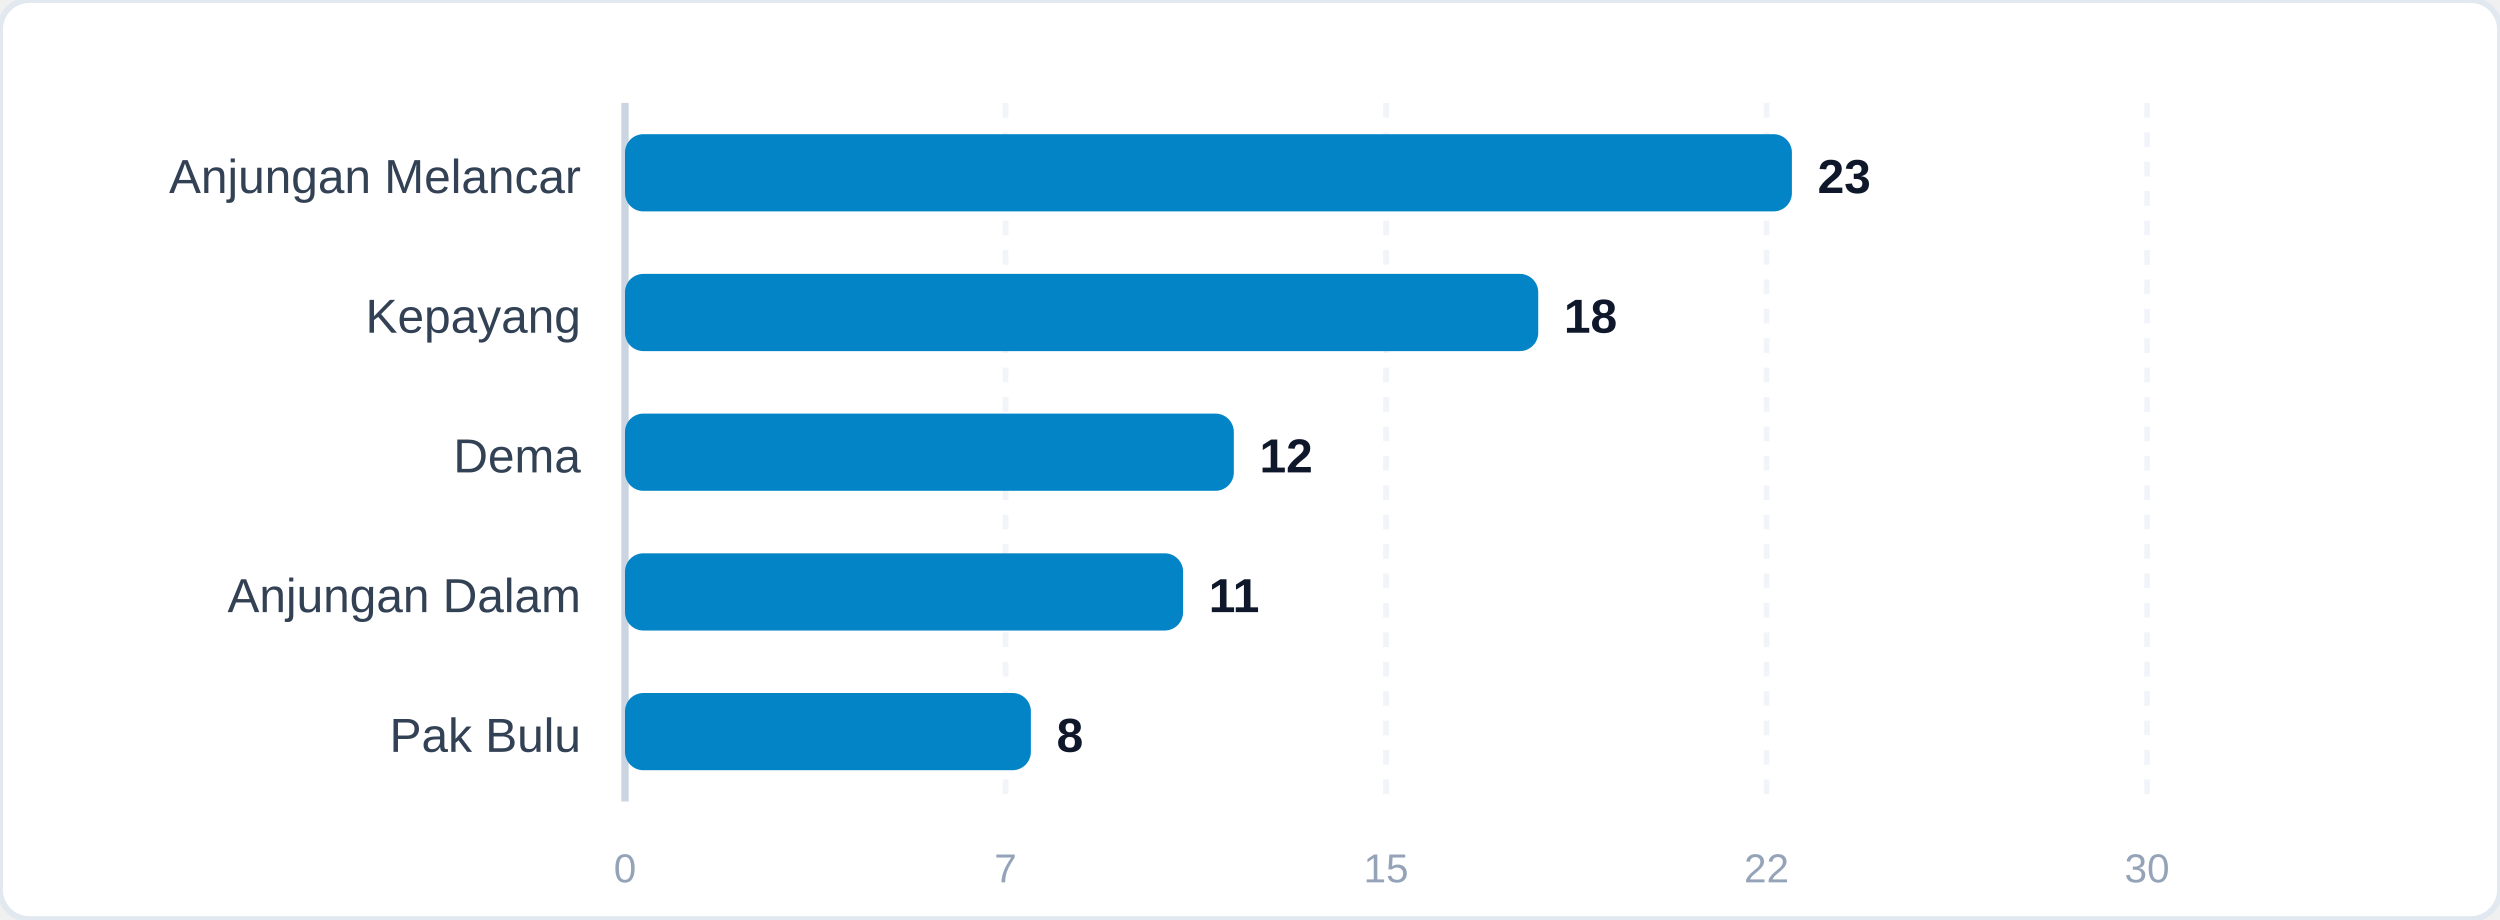
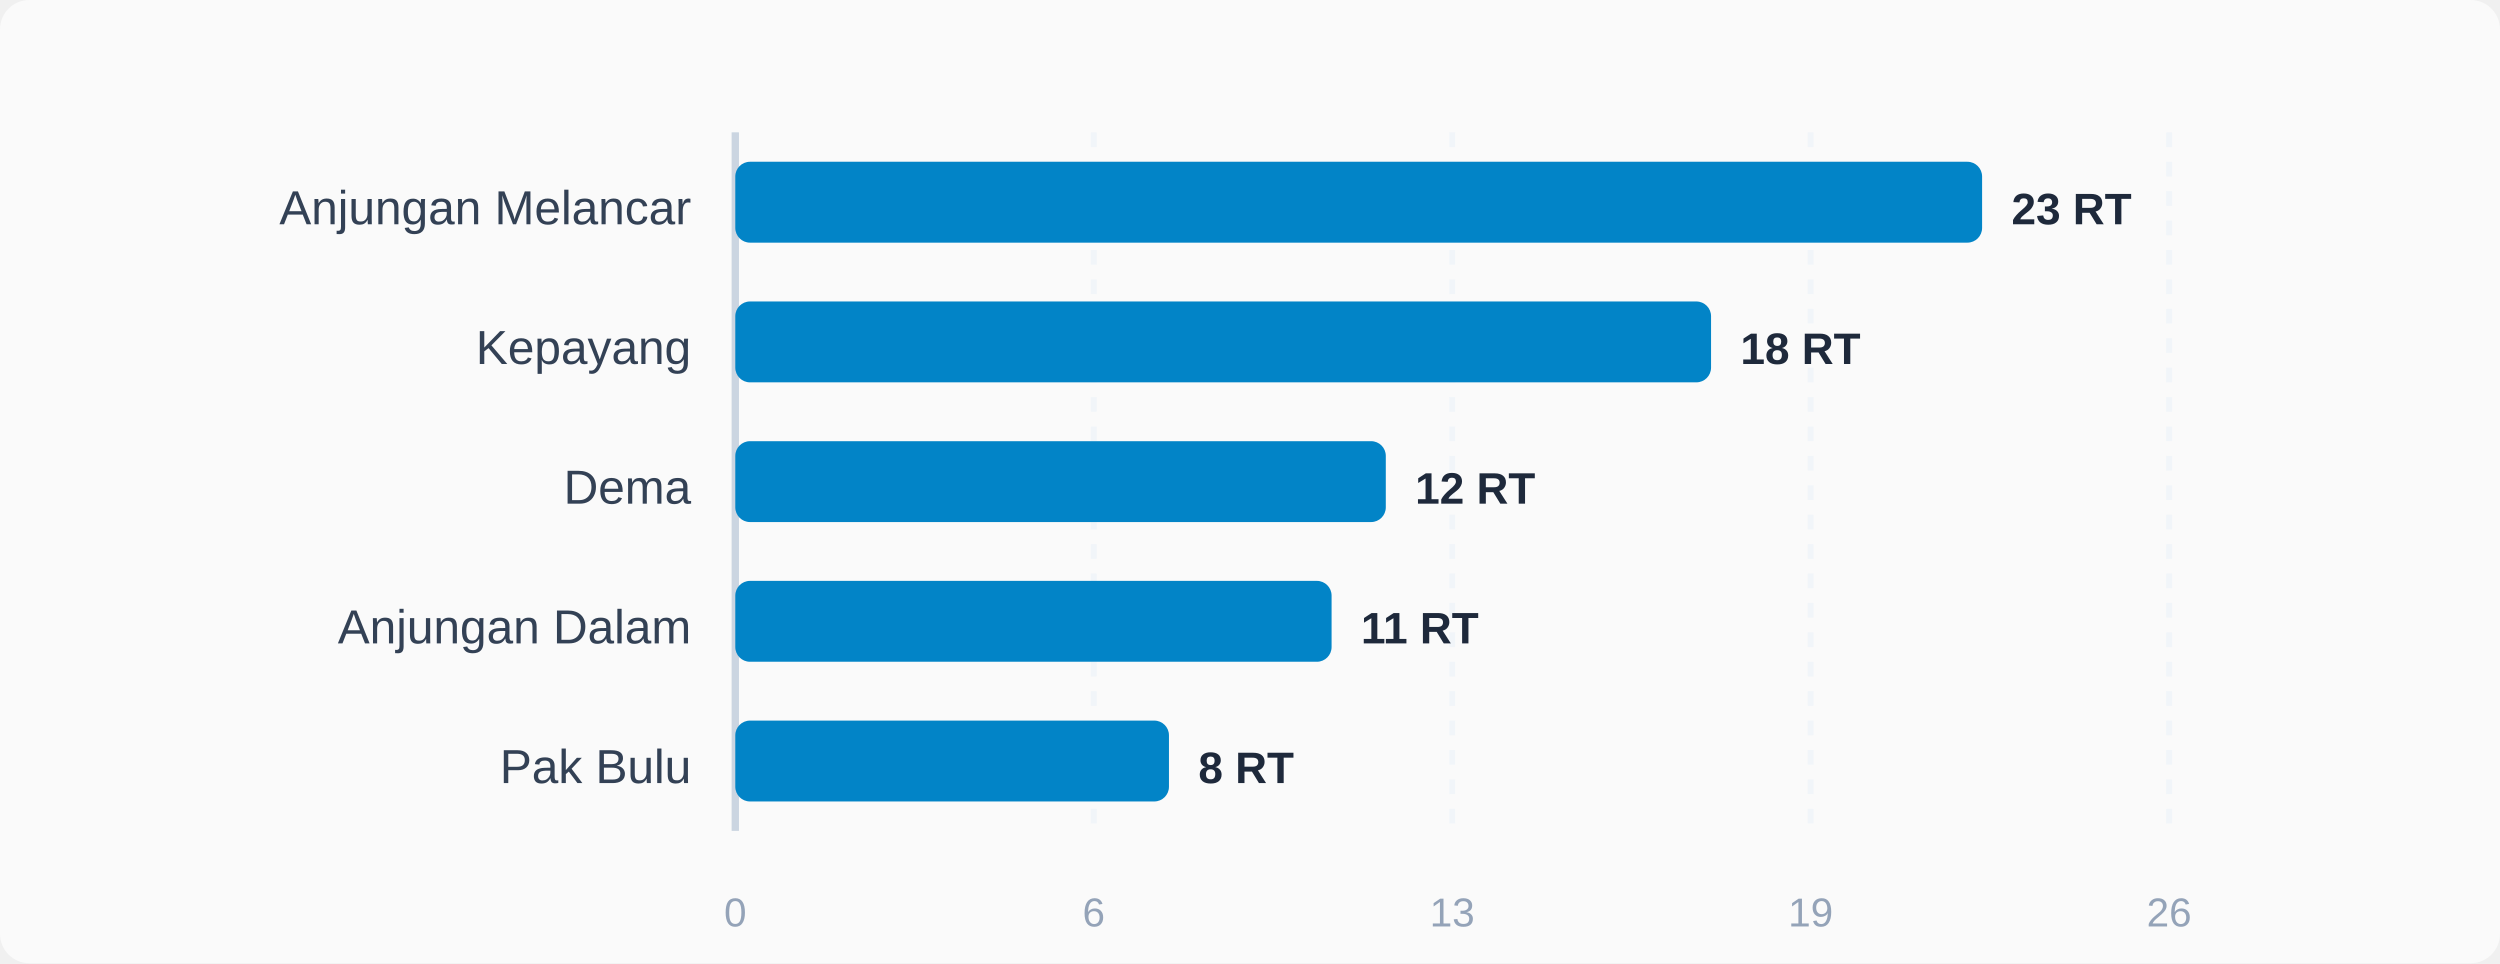
- <svg xmlns="http://www.w3.org/2000/svg" viewBox="0 0 340 125" width="100%" style="font-family: 'Liberation Sans', Arial, sans-serif;">
-   <rect width="340" height="125" rx="4" fill="#FFFFFF" stroke="#E2E8F0" stroke-width="0.8" />
-   <line x1="85.0" y1="14" x2="85.0" y2="109" stroke="#F1F5F9" stroke-width="0.8" stroke-dasharray="2,2" />
-   <text x="85.0" y="120" font-size="5.5" fill="#94A3B8" text-anchor="middle">0</text>
-   <line x1="136.75" y1="14" x2="136.75" y2="109" stroke="#F1F5F9" stroke-width="0.8" stroke-dasharray="2,2" />
-   <text x="136.75" y="120" font-size="5.5" fill="#94A3B8" text-anchor="middle">7</text>
-   <line x1="188.5" y1="14" x2="188.5" y2="109" stroke="#F1F5F9" stroke-width="0.8" stroke-dasharray="2,2" />
-   <text x="188.5" y="120" font-size="5.5" fill="#94A3B8" text-anchor="middle">15</text>
-   <line x1="240.25" y1="14" x2="240.25" y2="109" stroke="#F1F5F9" stroke-width="0.8" stroke-dasharray="2,2" />
-   <text x="240.25" y="120" font-size="5.5" fill="#94A3B8" text-anchor="middle">22</text>
-   <line x1="292.0" y1="14" x2="292.0" y2="109" stroke="#F1F5F9" stroke-width="0.8" stroke-dasharray="2,2" />
-   <text x="292.0" y="120" font-size="5.5" fill="#94A3B8" text-anchor="middle">30</text>
-   <line x1="85" y1="14" x2="85" y2="109" stroke="#CBD5E1" stroke-width="1" />
-   <text x="79" y="26.25" font-size="6.5" fill="#334155" text-anchor="end">Anjungan Melancar</text>
-   <rect x="85" y="18.25" width="158.7" height="10.5" rx="2.5" fill="#0284C7" />
-   <text x="247.2" y="26.25" font-size="6.5" font-weight="bold" fill="#0F172A">23</text>
-   <text x="79" y="45.25" font-size="6.5" fill="#334155" text-anchor="end">Kepayang</text>
-   <rect x="85" y="37.25" width="124.2" height="10.5" rx="2.5" fill="#0284C7" />
-   <text x="212.7" y="45.25" font-size="6.5" font-weight="bold" fill="#0F172A">18</text>
-   <text x="79" y="64.25" font-size="6.5" fill="#334155" text-anchor="end">Dema</text>
-   <rect x="85" y="56.25" width="82.8" height="10.5" rx="2.5" fill="#0284C7" />
-   <text x="171.3" y="64.25" font-size="6.5" font-weight="bold" fill="#0F172A">12</text>
-   <text x="79" y="83.25" font-size="6.5" fill="#334155" text-anchor="end">Anjungan Dalam</text>
-   <rect x="85" y="75.25" width="75.9" height="10.5" rx="2.5" fill="#0284C7" />
-   <text x="164.4" y="83.25" font-size="6.5" font-weight="bold" fill="#0F172A">11</text>
-   <text x="79" y="102.25" font-size="6.5" fill="#334155" text-anchor="end">Pak Bulu</text>
-   <rect x="85" y="94.25" width="55.2" height="10.5" rx="2.5" fill="#0284C7" />
-   <text x="143.7" y="102.25" font-size="6.5" font-weight="bold" fill="#0F172A">8</text>
+ <svg xmlns="http://www.w3.org/2000/svg" viewBox="0 0 340 131" width="100%" height="131pt" style="font-family: 'Liberation Sans', Arial, sans-serif;">
+   <rect width="340" height="131" fill="#FAFAFA" rx="4" />
+   <line x1="100.0" y1="18" x2="100.0" y2="113" stroke="#F1F5F9" stroke-width="0.8" stroke-dasharray="2,2" />
+   <text x="100.0" y="126" font-size="5.5" fill="#94A3B8" text-anchor="middle">0</text>
+   <line x1="148.75" y1="18" x2="148.75" y2="113" stroke="#F1F5F9" stroke-width="0.8" stroke-dasharray="2,2" />
+   <text x="148.75" y="126" font-size="5.5" fill="#94A3B8" text-anchor="middle">6</text>
+   <line x1="197.5" y1="18" x2="197.5" y2="113" stroke="#F1F5F9" stroke-width="0.8" stroke-dasharray="2,2" />
+   <text x="197.5" y="126" font-size="5.5" fill="#94A3B8" text-anchor="middle">13</text>
+   <line x1="246.25" y1="18" x2="246.25" y2="113" stroke="#F1F5F9" stroke-width="0.8" stroke-dasharray="2,2" />
+   <text x="246.25" y="126" font-size="5.5" fill="#94A3B8" text-anchor="middle">19</text>
+   <line x1="295.0" y1="18" x2="295.0" y2="113" stroke="#F1F5F9" stroke-width="0.8" stroke-dasharray="2,2" />
+   <text x="295.0" y="126" font-size="5.5" fill="#94A3B8" text-anchor="middle">26</text>
+   <line x1="100" y1="18" x2="100" y2="113" stroke="#CBD5E1" stroke-width="1" />
+   <text x="94" y="30.5" font-size="6.5" fill="#334155" text-anchor="end">Anjungan Melancar</text>
+   <rect x="100" y="22" width="169.565" height="11" rx="2" fill="#0284C7" />
+   <text x="273.565" y="30.5" font-size="6" font-weight="bold" fill="#1E293B">23 RT</text>
+   <text x="94" y="49.5" font-size="6.5" fill="#334155" text-anchor="end">Kepayang</text>
+   <rect x="100" y="41" width="132.703" height="11" rx="2" fill="#0284C7" />
+   <text x="236.703" y="49.5" font-size="6" font-weight="bold" fill="#1E293B">18 RT</text>
+   <text x="94" y="68.5" font-size="6.5" fill="#334155" text-anchor="end">Dema</text>
+   <rect x="100" y="60" width="88.469" height="11" rx="2" fill="#0284C7" />
+   <text x="192.469" y="68.5" font-size="6" font-weight="bold" fill="#1E293B">12 RT</text>
+   <text x="94" y="87.5" font-size="6.5" fill="#334155" text-anchor="end">Anjungan Dalam</text>
+   <rect x="100" y="79" width="81.096" height="11" rx="2" fill="#0284C7" />
+   <text x="185.096" y="87.5" font-size="6" font-weight="bold" fill="#1E293B">11 RT</text>
+   <text x="94" y="106.5" font-size="6.5" fill="#334155" text-anchor="end">Pak Bulu</text>
+   <rect x="100" y="98" width="58.979" height="11" rx="2" fill="#0284C7" />
+   <text x="162.979" y="106.5" font-size="6" font-weight="bold" fill="#1E293B">8 RT</text>
</svg>
